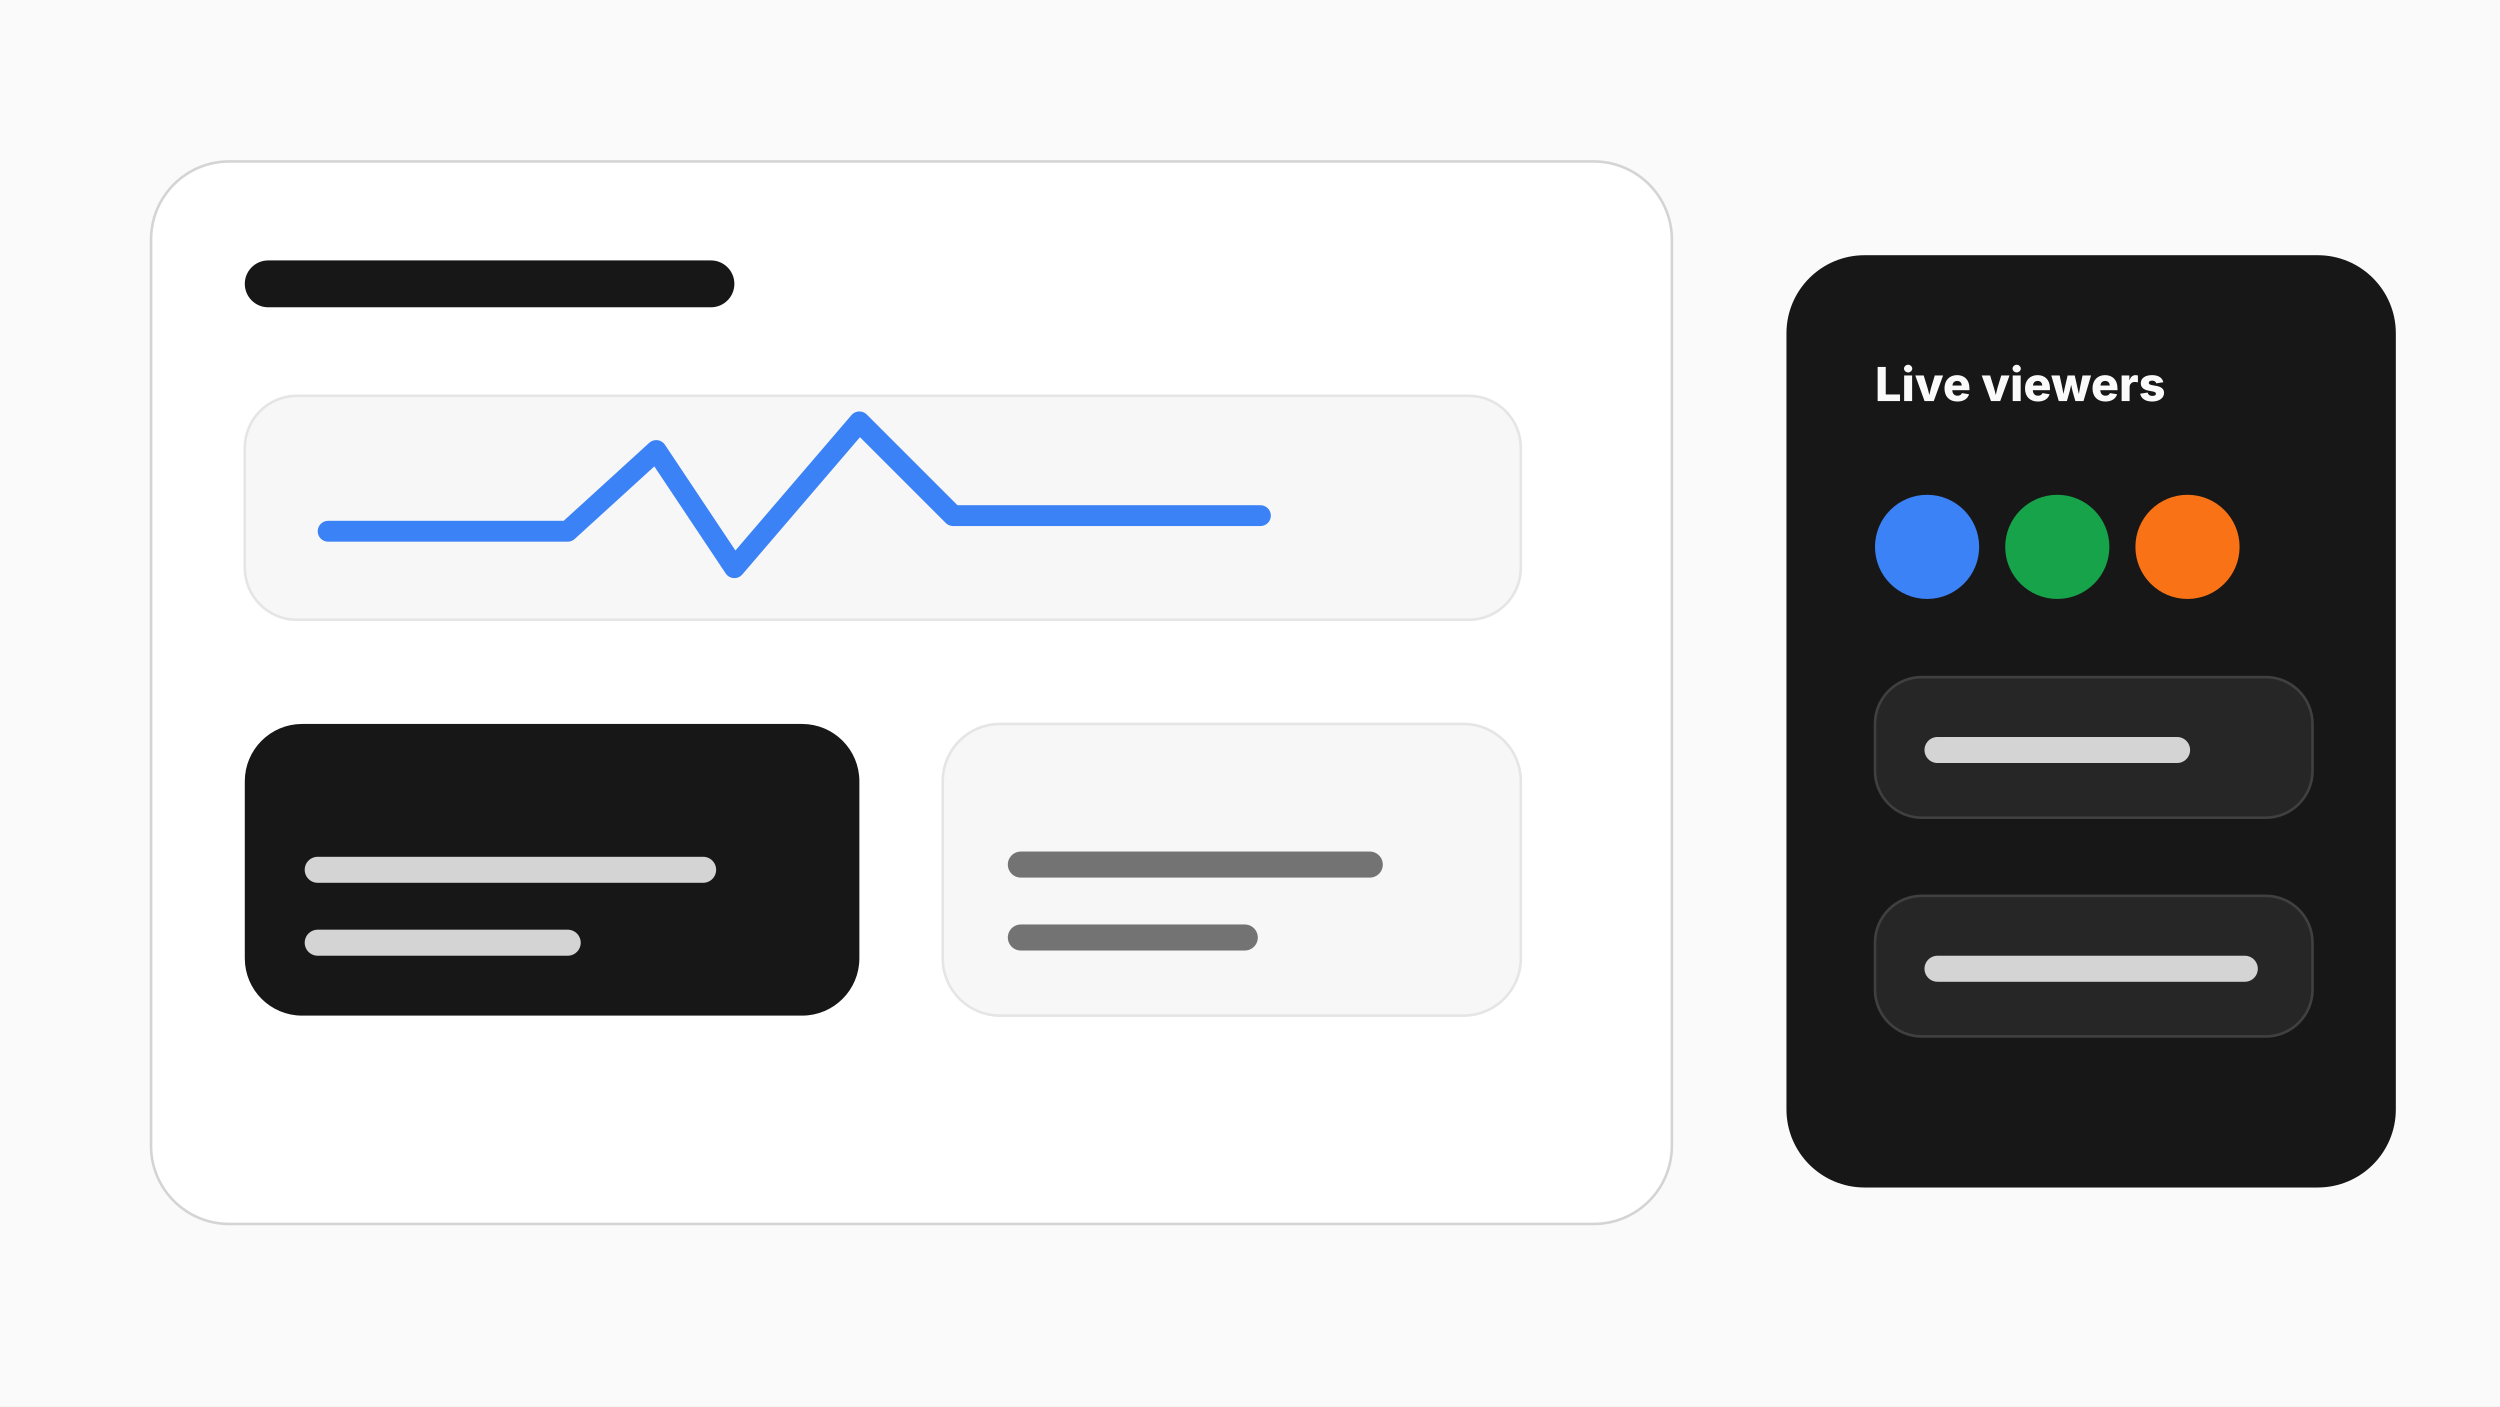
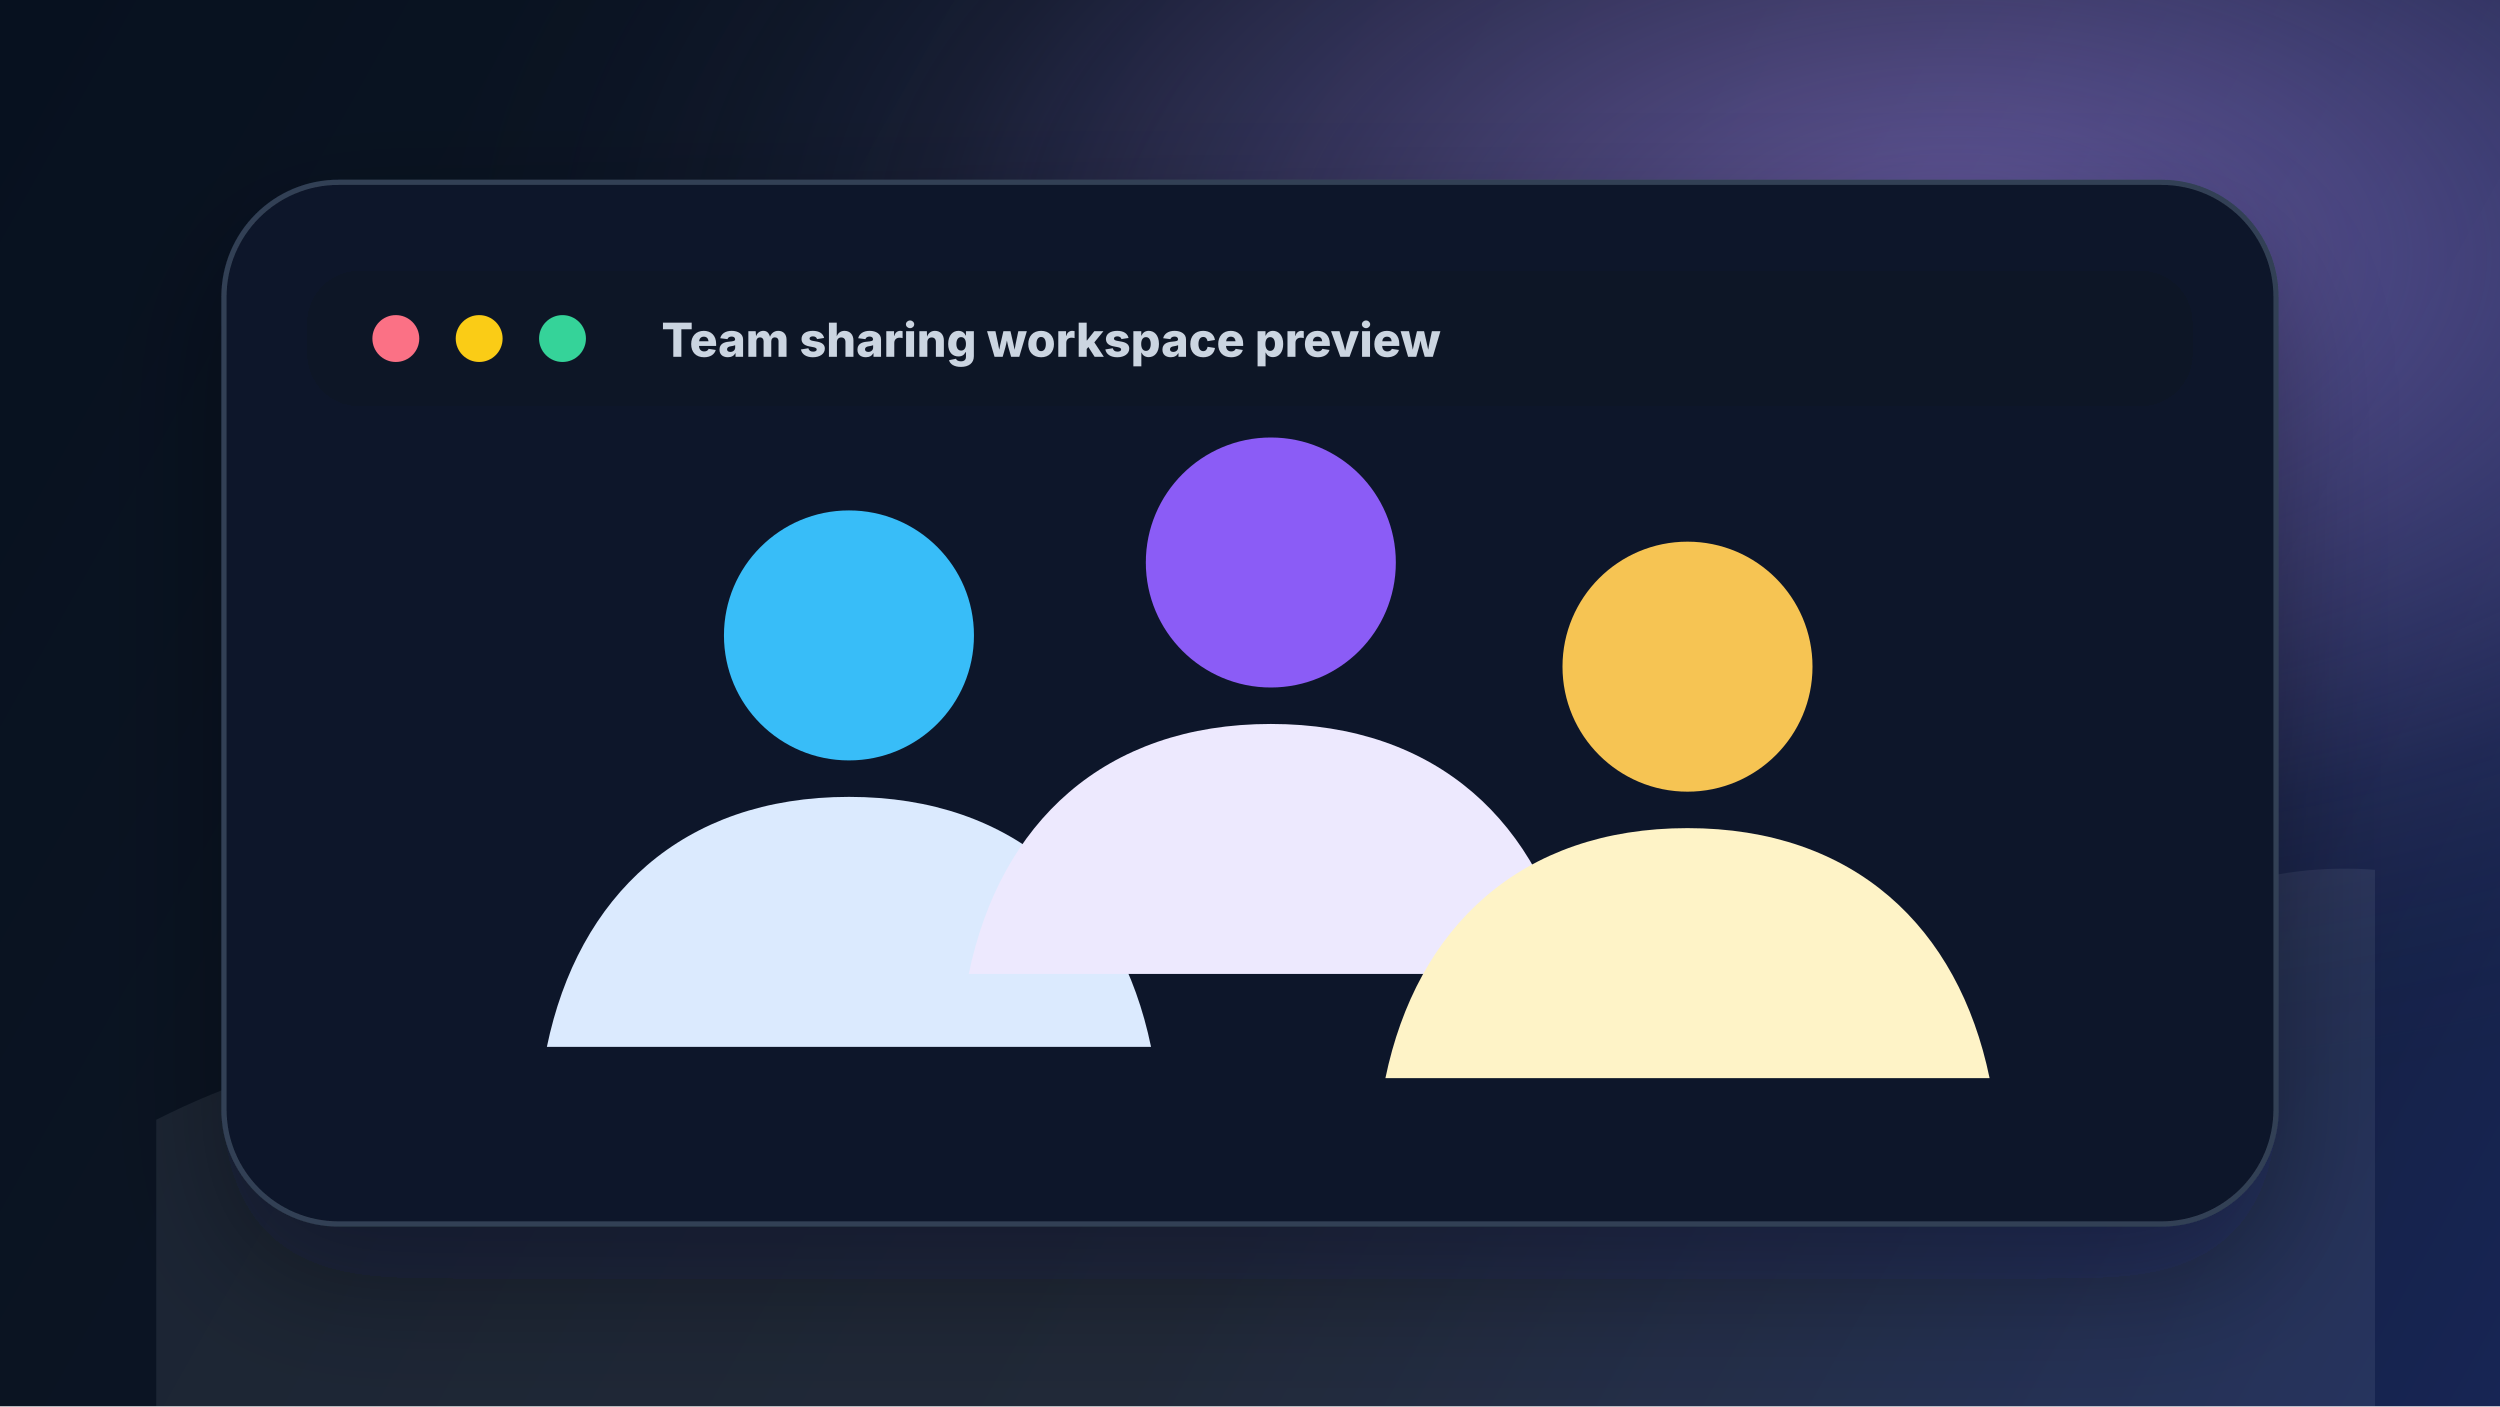
- <svg xmlns="http://www.w3.org/2000/svg" viewBox="0 0 960 540" role="img" aria-label="Team sharing preview">
-   <rect width="960" height="540" fill="#fafafa" />
-   <rect x="58" y="62" width="584" height="408" rx="30" fill="#ffffff" stroke="#d4d4d4" />
-   <rect x="94" y="100" width="188" height="18" rx="9" fill="#171717" />
-   <rect x="94" y="152" width="490" height="86" rx="20" fill="#f7f7f7" stroke="#e5e5e5" />
-   <path d="M126 204h92l34-31 30 45 48-56 36 36h118" fill="none" stroke="#3b82f6" stroke-width="8" stroke-linecap="round" stroke-linejoin="round" />
-   <rect x="94" y="278" width="236" height="112" rx="22" fill="#171717" />
-   <path d="M122 334h148M122 362h96" stroke="#d4d4d4" stroke-width="10" stroke-linecap="round" />
-   <rect x="362" y="278" width="222" height="112" rx="22" fill="#f7f7f7" stroke="#e5e5e5" />
-   <path d="M392 332h134M392 360h86" stroke="#737373" stroke-width="10" stroke-linecap="round" />
-   <g transform="translate(686 98)">
-     <rect width="234" height="358" rx="30" fill="#171717" />
-     <text x="34" y="56" font-family="Inter, -apple-system, BlinkMacSystemFont, 'Segoe UI', sans-serif" font-size="18" font-weight="760" fill="#fafafa">Live viewers</text>
-     <g transform="translate(34 92)">
-       <circle cx="20" cy="20" r="20" fill="#3b82f6" />
-       <circle cx="70" cy="20" r="20" fill="#16a34a" />
-       <circle cx="120" cy="20" r="20" fill="#f97316" />
-     </g>
-     <rect x="34" y="162" width="168" height="54" rx="18" fill="#262626" stroke="#404040" />
-     <path d="M58 190h92" stroke="#d4d4d4" stroke-width="10" stroke-linecap="round" />
-     <rect x="34" y="246" width="168" height="54" rx="18" fill="#262626" stroke="#404040" />
-     <path d="M58 274h118" stroke="#d4d4d4" stroke-width="10" stroke-linecap="round" />
+ <svg xmlns="http://www.w3.org/2000/svg" viewBox="0 0 960 540" width="960" height="540" role="img" aria-label="Team sharing workspace preview">
+   <defs>
+     <linearGradient id="bg" x1="0" y1="0" x2="960" y2="540" gradientUnits="userSpaceOnUse">
+       <stop stop-color="#07111f" />
+       <stop offset=".58" stop-color="#101827" />
+       <stop offset="1" stop-color="#172554" />
+     </linearGradient>
+     <radialGradient id="halo" cx="78%" cy="18%" r="62%">
+       <stop stop-color="#a78bfa" stop-opacity=".55" />
+       <stop offset=".66" stop-color="#a78bfa" stop-opacity=".08" />
+       <stop offset="1" stop-color="#07111f" stop-opacity="0" />
+     </radialGradient>
+     <filter id="shadow" x="-20%" y="-20%" width="140%" height="140%">
+       <feDropShadow dx="0" dy="20" stdDeviation="24" flood-color="#020617" flood-opacity=".34" />
+     </filter>
+   </defs>
+   <rect width="960" height="540" fill="url(#bg)" />
+   <rect width="960" height="540" fill="url(#halo)" />
+   <path d="M60 430C174 372 276 412 410 448c148 40 254 12 376-72 48-33 86-45 126-42v206H60z" fill="#e0f2fe" opacity=".08" />
+   <g filter="url(#shadow)">
+     <rect x="86" y="70" width="788" height="400" rx="44" fill="#0f172a" stroke="#334155" stroke-width="2" />
+     <rect x="118" y="104" width="724" height="52" rx="20" fill="#111827" />
+     <circle cx="152" cy="130" r="9" fill="#fb7185" />
+     <circle cx="184" cy="130" r="9" fill="#facc15" />
+     <circle cx="216" cy="130" r="9" fill="#34d399" />
+     <text x="254" y="137" font-family="Inter, system-ui, sans-serif" font-size="18" font-weight="800" fill="#cbd5e1">Team sharing workspace preview</text>
+     <circle cx="326" cy="244" r="48" fill="#38bdf8" />
+     <circle cx="488" cy="216" r="48" fill="#8b5cf6" />
+     <circle cx="648" cy="256" r="48" fill="#f6c453" />
+     <path d="M326 306c-64 0-104 38-116 96h232c-12-58-52-96-116-96z" fill="#dbeafe" />
+     <path d="M488 278c-64 0-104 38-116 96h232c-12-58-52-96-116-96z" fill="#ede9fe" />
+     <path d="M648 318c-64 0-104 38-116 96h232c-12-58-52-96-116-96z" fill="#fef3c7" />
  </g>
</svg>
